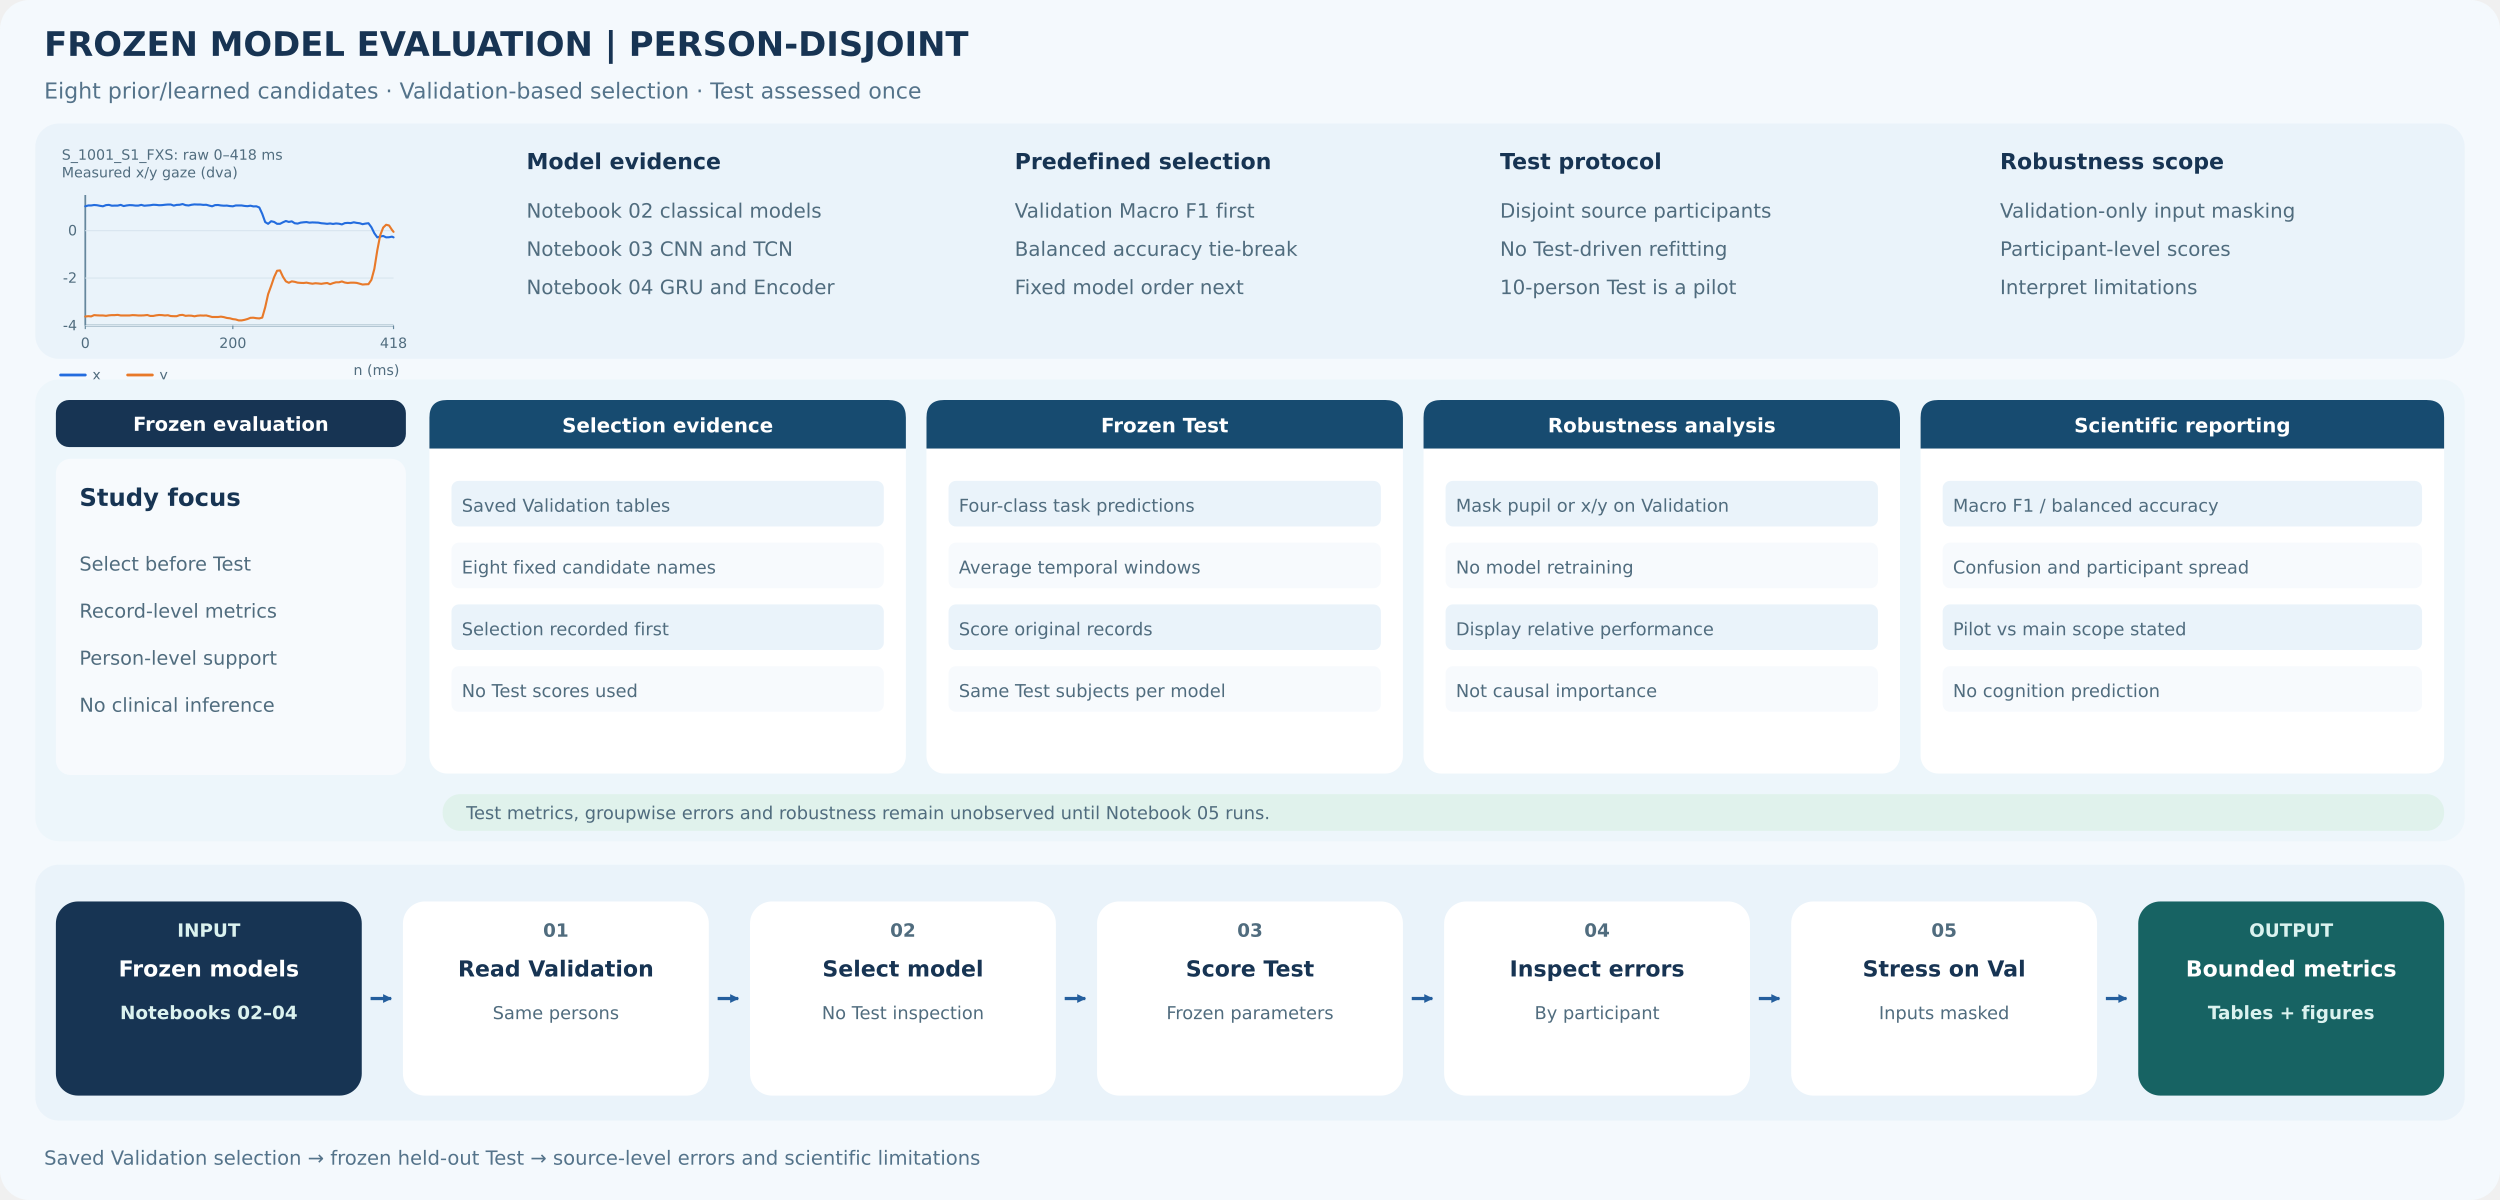
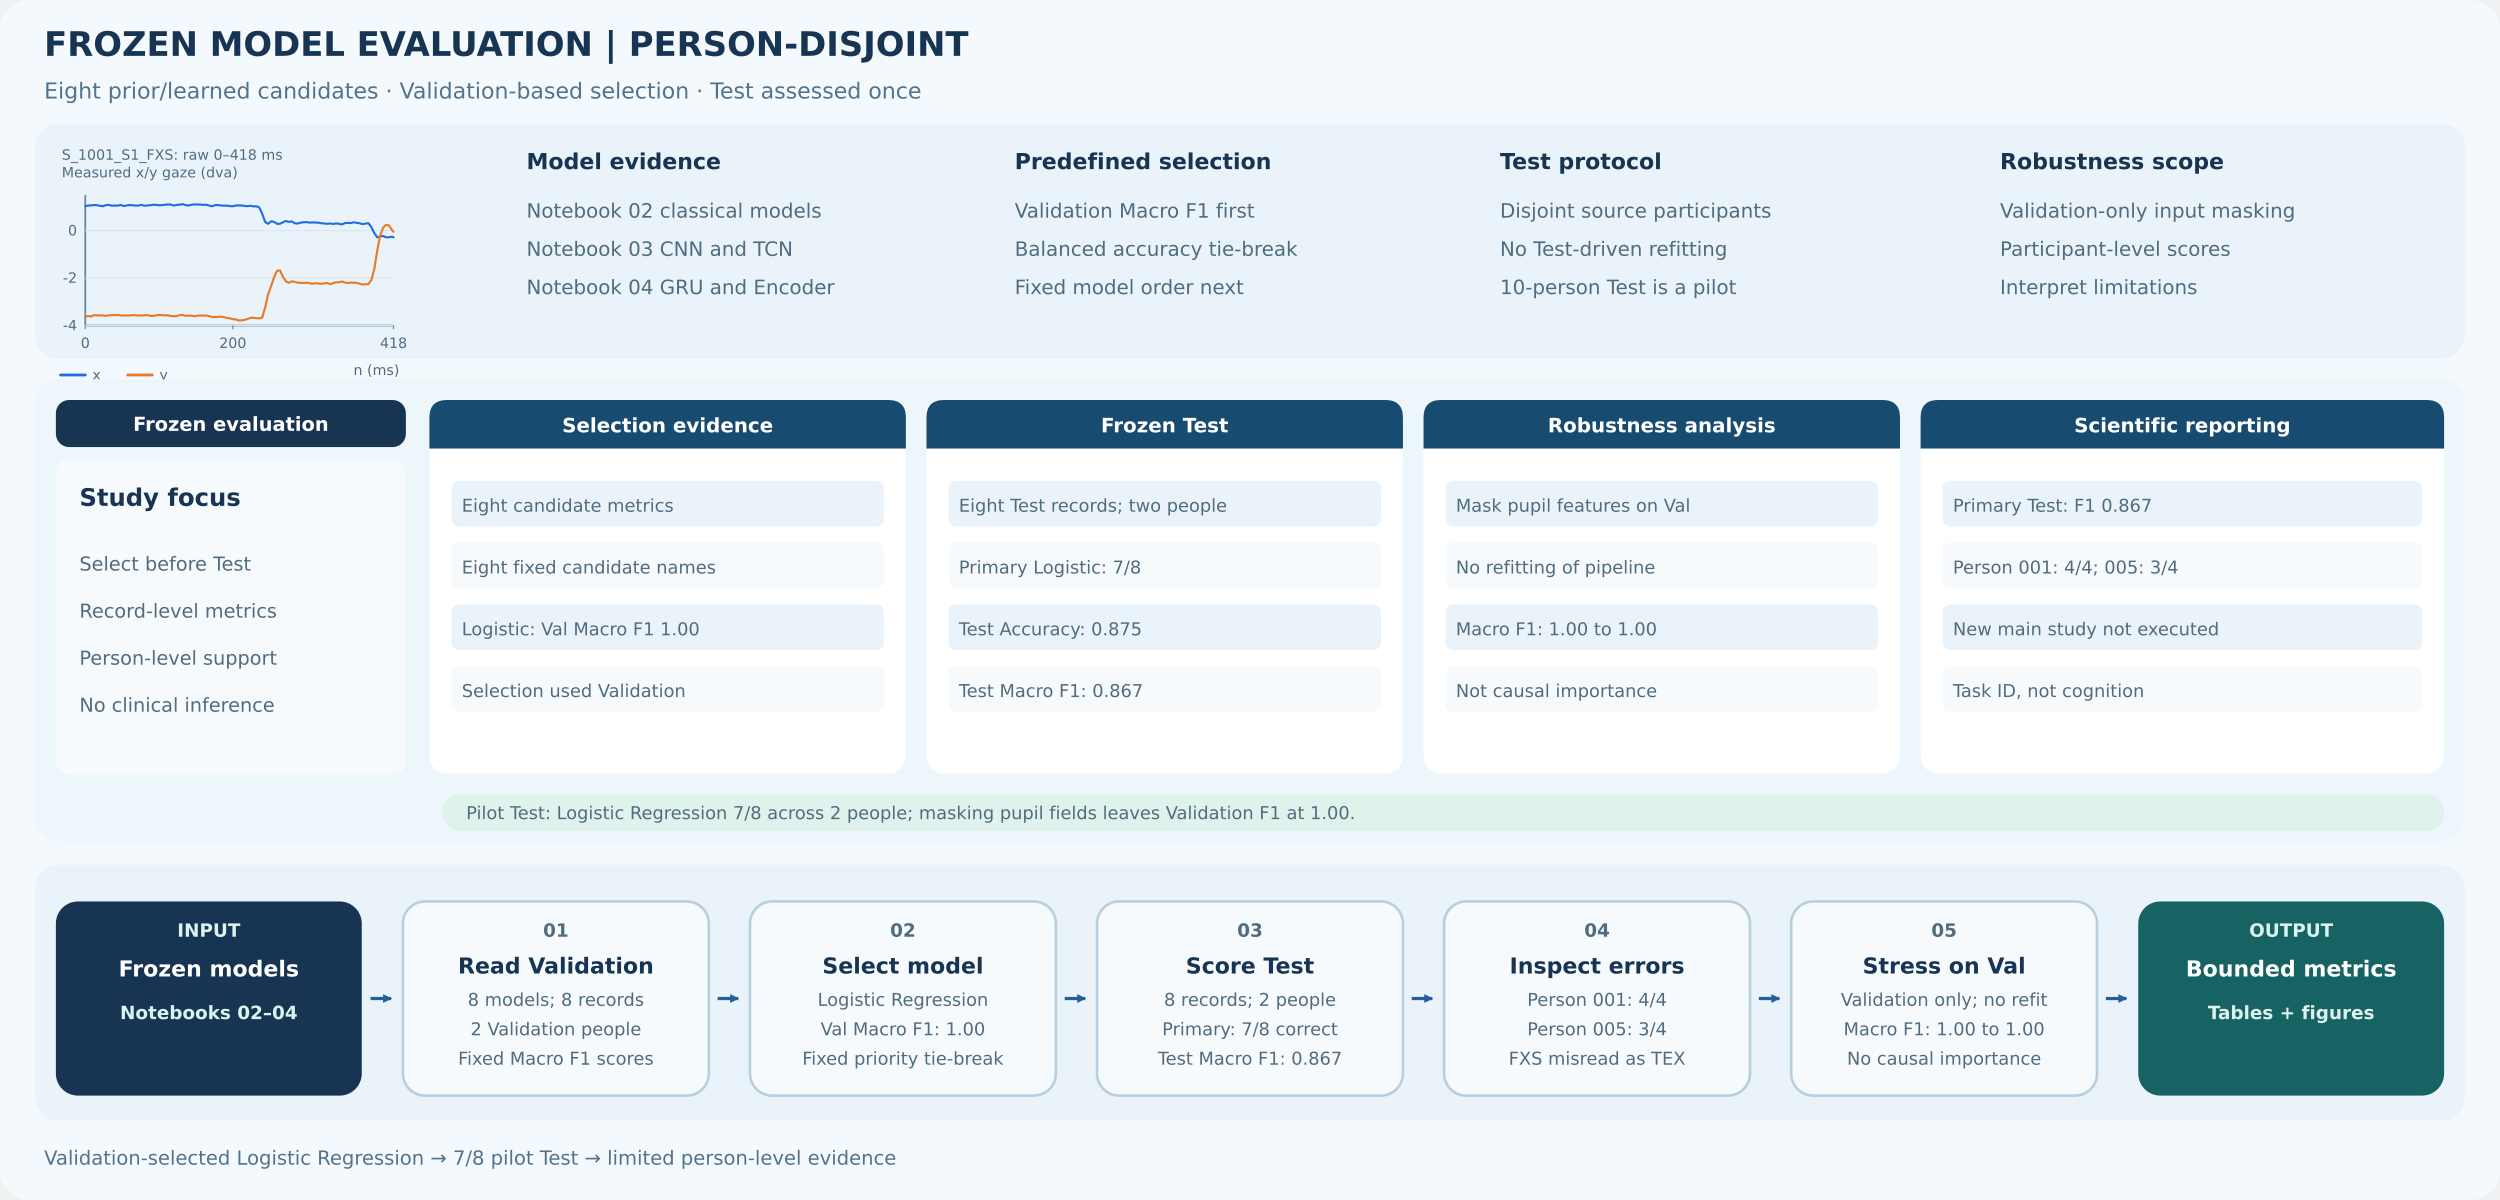
<svg xmlns="http://www.w3.org/2000/svg" width="1700" height="816" viewBox="0 0 1700 816" role="img" aria-labelledby="svg-title svg-desc">
  <defs>
    <style>
.title{font:700 23px DejaVu Sans,Arial,sans-serif;fill:#173453}.subtitle{font:400 15px DejaVu Sans,Arial,sans-serif;fill:#54738A}.sourceheading{font:700 11.5px DejaVu Sans,Arial,sans-serif;fill:#53738A}.sourcebody{font:400 13px DejaVu Sans,Arial,sans-serif;fill:#173453}.ctxhead{font:700 15px DejaVu Sans,Arial,sans-serif;fill:#173453}.ctxbody{font:400 13.5px DejaVu Sans,Arial,sans-serif;fill:#506C7E}.focushead{font:700 16.5px DejaVu Sans,Arial,sans-serif;fill:#173453}.focusbody{font:400 13.1px DejaVu Sans,Arial,sans-serif;fill:#506C7E}.sectionlabel{font:700 13.2px DejaVu Sans,Arial,sans-serif;fill:white}.panelhead{font:700 13.5px DejaVu Sans,Arial,sans-serif;fill:white}.panelbody{font:400 12.1px DejaVu Sans,Arial,sans-serif;fill:#506C7E}.nodeid{font:700 12.5px DejaVu Sans,Arial,sans-serif;fill:#506C7E}.nodetitle{font:700 15px DejaVu Sans,Arial,sans-serif;fill:#173453}.nodedesc{font:400 12.1px DejaVu Sans,Arial,sans-serif;fill:#506C7E}.endnodeid{font:700 12.5px DejaVu Sans,Arial,sans-serif;fill:#DBF2EF}.endnodetitle{font:700 15px DejaVu Sans,Arial,sans-serif;fill:white}.footer{font:400 13.3px DejaVu Sans,Arial,sans-serif;fill:#54738A}.overview-id{font:700 11.3px DejaVu Sans,Arial,sans-serif;fill:#506C7E}.overview-title{font:700 12.9px DejaVu Sans,Arial,sans-serif;fill:#173453}.overview-body{font:400 10.9px DejaVu Sans,Arial,sans-serif;fill:#506C7E}.overview-terminal-id{font:700 11.3px DejaVu Sans,Arial,sans-serif;fill:#DBF2EF}.overview-terminal-title{font:700 12.9px DejaVu Sans,Arial,sans-serif;fill:#FFFFFF}.overview-terminal-body{font:400 10.9px DejaVu Sans,Arial,sans-serif;fill:#DBF2EF}</style>
    <marker id="arr" markerWidth="6" markerHeight="6" refX="5.5" refY="3" orient="auto" markerUnits="userSpaceOnUse">
      <path d="M0 0 L6 3 L0 6 Z" fill="#245E9D" />
    </marker>
  </defs>
  <rect x="0" y="0" width="1700" height="816" rx="20" fill="#F4F9FD" stroke="none" stroke-width="1" />
  <g id="band-0-header">
    <text x="30" y="38" class="title">FROZEN MODEL EVALUATION | PERSON-DISJOINT</text>
    <text x="30" y="67" class="subtitle">Eight prior/learned candidates · Validation-based selection · Test assessed once</text>
  </g>
  <g id="band-1-context">
    <rect x="24" y="84" width="1652" height="160" rx="16" fill="#EAF3FA" stroke-width="2" />
    <g id="source-record" aria-label="Measured horizontal and vertical gaze excerpt from original GazeBase record S_1001_S1_FXS" transform="translate(-204.4 -153) scale(0.8)">
      <text x="308" y="327" class="panelbody">S_1001_S1_FXS: raw 0–418 ms</text>
      <text x="308" y="342" class="panelbody">Measured x/y gaze (dva)</text>
      <line x1="328" y1="357" x2="328" y2="468" stroke="#66879D" stroke-width="1.5" />
      <line x1="328" y1="468" x2="590" y2="468" stroke="#66879D" stroke-width="1.5" />
      <line x1="328" y1="468" x2="590" y2="468" stroke="#D9E6EF" stroke-width="1" />
      <text x="321" y="472" class="panelbody" text-anchor="end">-4</text>
      <line x1="328" y1="427.6" x2="590" y2="427.6" stroke="#D9E6EF" stroke-width="1" />
      <text x="321" y="431.6" class="panelbody" text-anchor="end">-2</text>
      <line x1="328" y1="387.3" x2="590" y2="387.3" stroke="#D9E6EF" stroke-width="1" />
      <text x="321" y="391.3" class="panelbody" text-anchor="end">0</text>
      <line x1="328" y1="468" x2="328" y2="471" stroke="#66879D" stroke-width="1" />
      <text x="328" y="487" class="panelbody" text-anchor="middle">0</text>
      <line x1="453.4" y1="468" x2="453.4" y2="471" stroke="#66879D" stroke-width="1" />
      <text x="453.4" y="487" class="panelbody" text-anchor="middle">200</text>
      <line x1="590" y1="468" x2="590" y2="471" stroke="#66879D" stroke-width="1" />
      <text x="590" y="487" class="panelbody" text-anchor="middle">418</text>
      <path d="M328.0 366.6 L330.5 365.9 L333.0 365.9 L335.5 365.5 L338.0 365.7 L340.5 366.2 L343.0 366.6 L345.6 365.6 L348.1 365.4 L350.6 366.1 L353.1 366.0 L355.6 366.0 L358.1 365.4 L360.6 366.4 L363.1 365.9 L365.6 365.6 L368.1 365.7 L370.6 366.0 L373.1 366.0 L375.6 365.4 L378.1 366.1 L380.7 365.9 L383.2 365.7 L385.7 365.3 L388.2 365.4 L390.7 365.7 L393.2 365.6 L395.7 365.3 L398.2 365.1 L400.7 365.1 L403.2 366.0 L405.7 365.4 L408.2 365.3 L410.7 364.7 L413.2 365.6 L415.8 365.9 L418.3 365.3 L420.8 365.0 L423.3 365.1 L425.8 365.1 L428.3 365.4 L430.8 365.3 L433.3 366.0 L435.8 366.6 L438.3 365.6 L440.8 365.5 L443.3 365.9 L445.8 366.1 L448.3 366.0 L450.9 366.4 L453.4 366.6 L455.9 365.9 L458.4 365.9 L460.9 365.9 L463.4 366.3 L465.9 366.5 L468.4 366.1 L470.9 366.7 L473.4 366.6 L475.9 367.6 L478.4 373.0 L480.9 380.0 L483.4 381.5 L486.0 379.3 L488.5 379.9 L491.0 381.5 L493.5 381.5 L496.0 380.2 L498.5 379.1 L501.0 379.9 L503.5 379.4 L506.0 381.0 L508.5 381.3 L511.0 380.5 L513.5 380.2 L516.0 380.0 L518.5 380.5 L521.1 380.3 L523.6 380.4 L526.1 380.5 L528.6 381.0 L531.1 381.2 L533.6 381.5 L536.1 381.2 L538.6 381.6 L541.1 381.2 L543.6 381.4 L546.1 382.0 L548.6 380.9 L551.1 380.7 L553.6 380.9 L556.2 380.2 L558.7 380.7 L561.2 381.0 L563.7 381.8 L566.2 381.3 L568.7 381.0 L571.2 384.4 L573.7 389.5 L576.2 393.0 L578.7 392.3 L581.2 391.8 L583.7 393.0 L586.2 392.9 L588.7 392.4 L590.0 393.0" fill="none" stroke="#236CDE" stroke-width="1.8" stroke-linecap="round" stroke-linejoin="round" />
      <path d="M328.0 460.3 L330.5 460.0 L333.0 460.2 L335.5 459.1 L338.0 459.3 L340.5 459.4 L343.0 459.4 L345.6 459.7 L348.1 459.3 L350.6 459.1 L353.1 459.1 L355.6 458.9 L358.1 459.4 L360.6 459.4 L363.1 459.4 L365.6 459.4 L368.1 459.1 L370.6 459.2 L373.1 459.4 L375.6 459.4 L378.1 459.3 L380.7 459.0 L383.2 459.8 L385.7 459.8 L388.2 459.3 L390.7 459.0 L393.2 459.1 L395.7 459.4 L398.2 459.2 L400.7 459.9 L403.2 460.0 L405.7 460.0 L408.2 459.1 L410.7 458.9 L413.2 459.7 L415.8 459.5 L418.3 459.6 L420.8 460.1 L423.3 459.6 L425.8 459.4 L428.3 459.5 L430.8 459.4 L433.3 460.0 L435.8 460.7 L438.3 460.7 L440.8 460.7 L443.3 460.4 L445.8 460.8 L448.3 461.5 L450.9 461.8 L453.4 462.5 L455.9 462.8 L458.4 463.6 L460.9 463.6 L463.4 463.1 L465.9 462.4 L468.4 461.4 L470.9 461.3 L473.4 461.7 L475.9 461.9 L478.4 461.2 L480.9 452.5 L483.4 441.3 L486.0 434.2 L488.5 426.8 L491.0 421.4 L493.5 421.1 L496.0 426.5 L498.5 430.4 L501.0 431.6 L503.5 430.4 L506.0 430.8 L508.5 431.5 L511.0 431.7 L513.5 431.8 L516.0 431.5 L518.5 432.0 L521.1 432.4 L523.6 432.0 L526.1 432.2 L528.6 432.5 L531.1 432.1 L533.6 431.8 L536.1 432.8 L538.6 431.9 L541.1 431.2 L543.6 431.2 L546.1 430.5 L548.6 431.4 L551.1 431.8 L553.6 431.5 L556.2 431.5 L558.7 431.7 L561.2 432.4 L563.7 433.1 L566.2 432.9 L568.7 432.8 L571.2 429.1 L573.7 419.8 L576.2 404.0 L578.7 391.1 L581.2 384.7 L583.7 382.3 L586.2 382.9 L588.7 386.7 L590.0 388.3" fill="none" stroke="#E87929" stroke-width="1.8" stroke-linecap="round" stroke-linejoin="round" />
      <path d="M307 510 L328 510" fill="none" stroke="#236CDE" stroke-width="2.4" stroke-linecap="round" stroke-linejoin="round" />
      <text x="334" y="514" class="panelbody">x</text>
      <path d="M364 510 L385 510" fill="none" stroke="#E87929" stroke-width="2.4" stroke-linecap="round" stroke-linejoin="round" />
      <text x="391" y="514" class="panelbody">y</text>
      <text x="595" y="510" class="panelbody" text-anchor="end">n (ms)</text>
    </g>
    <g id="context-1">
      <text x="358" y="115" class="ctxhead">Model evidence</text>
      <text x="358" y="148" class="ctxbody">Notebook 02 classical models</text>
      <text x="358" y="174" class="ctxbody">Notebook 03 CNN and TCN</text>
      <text x="358" y="200" class="ctxbody">Notebook 04 GRU and Encoder</text>
    </g>
    <g id="context-2">
      <text x="690" y="115" class="ctxhead">Predefined selection</text>
      <text x="690" y="148" class="ctxbody">Validation Macro F1 first</text>
      <text x="690" y="174" class="ctxbody">Balanced accuracy tie-break</text>
      <text x="690" y="200" class="ctxbody">Fixed model order next</text>
    </g>
    <g id="context-3">
      <text x="1020" y="115" class="ctxhead">Test protocol</text>
      <text x="1020" y="148" class="ctxbody">Disjoint source participants</text>
      <text x="1020" y="174" class="ctxbody">No Test-driven refitting</text>
      <text x="1020" y="200" class="ctxbody">10-person Test is a pilot</text>
    </g>
    <g id="context-4">
      <text x="1360" y="115" class="ctxhead">Robustness scope</text>
      <text x="1360" y="148" class="ctxbody">Validation-only input masking</text>
      <text x="1360" y="174" class="ctxbody">Participant-level scores</text>
      <text x="1360" y="200" class="ctxbody">Interpret limitations</text>
    </g>
  </g>
  <g id="band-2-analysis">
    <rect x="24" y="258" width="1652" height="314" rx="16" fill="#EDF6FB" stroke-width="1.5" />
    <g id="focus">
      <rect x="38" y="272" width="238" height="32" rx="9" fill="#173453" stroke-width="1.5" />
      <text x="157" y="293" class="sectionlabel" text-anchor="middle">Frozen evaluation</text>
      <rect x="38" y="312" width="238" height="215" rx="10" fill="#F7FAFD" stroke-width="1.5" />
      <text x="54" y="344" class="focushead">Study focus</text>
      <text x="54" y="388" class="focusbody">Select before Test</text>
      <text x="54" y="420" class="focusbody">Record-level metrics</text>
      <text x="54" y="452" class="focusbody">Person-level support</text>
      <text x="54" y="484" class="focusbody">No clinical inference</text>
    </g>
    <g id="panels">
      <g id="panel-1">
        <rect x="292" y="272" width="324" height="254" rx="12" fill="#FFFFFF" stroke-width="1.5" />
        <path d="M304 272 H604 Q616 272 616 284 V305 H292 V284 Q292 272 304 272Z" fill="#174B70" />
        <text x="454" y="294" class="panelhead" text-anchor="middle">Selection evidence</text>
        <g id="scientific-panel-1">
          <rect x="307" y="327" width="294" height="31" rx="5" fill="#EAF3FA" stroke-width="0" />
-           <text x="314" y="348" class="panelbody">Saved Validation tables</text>
+           <text x="314" y="348" class="panelbody">Eight candidate metrics</text>
          <rect x="307" y="369" width="294" height="31" rx="5" fill="#F7FAFD" stroke-width="0" />
          <text x="314" y="390" class="panelbody">Eight fixed candidate names</text>
          <rect x="307" y="411" width="294" height="31" rx="5" fill="#EAF3FA" stroke-width="0" />
-           <text x="314" y="432" class="panelbody">Selection recorded first</text>
+           <text x="314" y="432" class="panelbody">Logistic: Val Macro F1 1.00</text>
          <rect x="307" y="453" width="294" height="31" rx="5" fill="#F7FAFD" stroke-width="0" />
-           <text x="314" y="474" class="panelbody">No Test scores used</text>
+           <text x="314" y="474" class="panelbody">Selection used Validation</text>
        </g>
      </g>
      <g id="panel-2">
        <rect x="630" y="272" width="324" height="254" rx="12" fill="#FFFFFF" stroke-width="1.5" />
        <path d="M642 272 H942 Q954 272 954 284 V305 H630 V284 Q630 272 642 272Z" fill="#174B70" />
        <text x="792" y="294" class="panelhead" text-anchor="middle">Frozen Test</text>
        <g id="scientific-panel-2">
          <rect x="645" y="327" width="294" height="31" rx="5" fill="#EAF3FA" stroke-width="0" />
-           <text x="652" y="348" class="panelbody">Four-class task predictions</text>
+           <text x="652" y="348" class="panelbody">Eight Test records; two people</text>
          <rect x="645" y="369" width="294" height="31" rx="5" fill="#F7FAFD" stroke-width="0" />
-           <text x="652" y="390" class="panelbody">Average temporal windows</text>
+           <text x="652" y="390" class="panelbody">Primary Logistic: 7/8</text>
          <rect x="645" y="411" width="294" height="31" rx="5" fill="#EAF3FA" stroke-width="0" />
-           <text x="652" y="432" class="panelbody">Score original records</text>
+           <text x="652" y="432" class="panelbody">Test Accuracy: 0.875</text>
          <rect x="645" y="453" width="294" height="31" rx="5" fill="#F7FAFD" stroke-width="0" />
-           <text x="652" y="474" class="panelbody">Same Test subjects per model</text>
+           <text x="652" y="474" class="panelbody">Test Macro F1: 0.867</text>
        </g>
      </g>
      <g id="panel-3">
        <rect x="968" y="272" width="324" height="254" rx="12" fill="#FFFFFF" stroke-width="1.5" />
        <path d="M980 272 H1280 Q1292 272 1292 284 V305 H968 V284 Q968 272 980 272Z" fill="#174B70" />
        <text x="1130" y="294" class="panelhead" text-anchor="middle">Robustness analysis</text>
        <g id="scientific-panel-3">
          <rect x="983" y="327" width="294" height="31" rx="5" fill="#EAF3FA" stroke-width="0" />
-           <text x="990" y="348" class="panelbody">Mask pupil or x/y on Validation</text>
+           <text x="990" y="348" class="panelbody">Mask pupil features on Val</text>
          <rect x="983" y="369" width="294" height="31" rx="5" fill="#F7FAFD" stroke-width="0" />
-           <text x="990" y="390" class="panelbody">No model retraining</text>
+           <text x="990" y="390" class="panelbody">No refitting of pipeline</text>
          <rect x="983" y="411" width="294" height="31" rx="5" fill="#EAF3FA" stroke-width="0" />
-           <text x="990" y="432" class="panelbody">Display relative performance</text>
+           <text x="990" y="432" class="panelbody">Macro F1: 1.00 to 1.00</text>
          <rect x="983" y="453" width="294" height="31" rx="5" fill="#F7FAFD" stroke-width="0" />
          <text x="990" y="474" class="panelbody">Not causal importance</text>
        </g>
      </g>
      <g id="panel-4">
        <rect x="1306" y="272" width="356" height="254" rx="12" fill="#FFFFFF" stroke-width="1.5" />
        <path d="M1318 272 H1650 Q1662 272 1662 284 V305 H1306 V284 Q1306 272 1318 272Z" fill="#174B70" />
        <text x="1484" y="294" class="panelhead" text-anchor="middle">Scientific reporting</text>
        <g id="scientific-panel-4">
          <rect x="1321" y="327" width="326" height="31" rx="5" fill="#EAF3FA" stroke-width="0" />
-           <text x="1328" y="348" class="panelbody">Macro F1 / balanced accuracy</text>
+           <text x="1328" y="348" class="panelbody">Primary Test: F1 0.867</text>
          <rect x="1321" y="369" width="326" height="31" rx="5" fill="#F7FAFD" stroke-width="0" />
-           <text x="1328" y="390" class="panelbody">Confusion and participant spread</text>
+           <text x="1328" y="390" class="panelbody">Person 001: 4/4; 005: 3/4</text>
          <rect x="1321" y="411" width="326" height="31" rx="5" fill="#EAF3FA" stroke-width="0" />
-           <text x="1328" y="432" class="panelbody">Pilot vs main scope stated</text>
+           <text x="1328" y="432" class="panelbody">New main study not executed</text>
          <rect x="1321" y="453" width="326" height="31" rx="5" fill="#F7FAFD" stroke-width="0" />
-           <text x="1328" y="474" class="panelbody">No cognition prediction</text>
+           <text x="1328" y="474" class="panelbody">Task ID, not cognition</text>
        </g>
      </g>
    </g>
    <g id="scientific-note">
      <rect x="301" y="540" width="1361" height="25" rx="12" fill="#E0F2EC" stroke-width="1.5" />
-       <text x="317" y="557" class="panelbody">Test metrics, groupwise errors and robustness remain unobserved until Notebook 05 runs.</text>
+       <text x="317" y="557" class="panelbody">Pilot Test: Logistic Regression 7/8 across 2 people; masking pupil fields leaves Validation F1 at 1.00.</text>
    </g>
  </g>
  <g id="band-3-workflow">
    <rect x="24" y="588" width="1652" height="174" rx="16" fill="#EAF3FA" stroke-width="2" />
    <g id="nodes">
      <g id="node-0">
        <rect x="38" y="613" width="208" height="132" rx="15" fill="#173453" stroke-width="1.8" />
        <text x="142" y="637" class="endnodeid" text-anchor="middle">INPUT</text>
        <text x="142" y="664" class="endnodetitle" text-anchor="middle">Frozen models</text>
        <text x="142" y="693" class="endnodeid" text-anchor="middle">Notebooks 02–04</text>
      </g>
      <g id="node-1">
-         <rect x="274" y="613" width="208" height="132" rx="15" fill="#FFFFFF" stroke-width="1.8" />
+         <rect x="274" y="613" width="208" height="132" rx="15" fill="#F7FAFD" stroke="#B8CFDE" stroke-width="1.8" />
        <text x="378" y="637" class="nodeid" text-anchor="middle">01</text>
-         <text x="378" y="664" class="nodetitle" text-anchor="middle">Read Validation</text>
-         <text x="378" y="693" class="nodedesc" text-anchor="middle">Same persons</text>
+         <text x="378" y="662" class="nodetitle" text-anchor="middle">Read Validation</text>
+         <text x="378" y="684" class="nodedesc" text-anchor="middle">8 models; 8 records</text>
+         <text x="378" y="704" class="nodedesc" text-anchor="middle">2 Validation people</text>
+         <text x="378" y="724" class="nodedesc" text-anchor="middle">Fixed Macro F1 scores</text>
      </g>
      <g id="node-2">
-         <rect x="510" y="613" width="208" height="132" rx="15" fill="#FFFFFF" stroke-width="1.8" />
+         <rect x="510" y="613" width="208" height="132" rx="15" fill="#F7FAFD" stroke="#B8CFDE" stroke-width="1.8" />
        <text x="614" y="637" class="nodeid" text-anchor="middle">02</text>
-         <text x="614" y="664" class="nodetitle" text-anchor="middle">Select model</text>
-         <text x="614" y="693" class="nodedesc" text-anchor="middle">No Test inspection</text>
+         <text x="614" y="662" class="nodetitle" text-anchor="middle">Select model</text>
+         <text x="614" y="684" class="nodedesc" text-anchor="middle">Logistic Regression</text>
+         <text x="614" y="704" class="nodedesc" text-anchor="middle">Val Macro F1: 1.00</text>
+         <text x="614" y="724" class="nodedesc" text-anchor="middle">Fixed priority tie-break</text>
      </g>
      <g id="node-3">
-         <rect x="746" y="613" width="208" height="132" rx="15" fill="#FFFFFF" stroke-width="1.8" />
+         <rect x="746" y="613" width="208" height="132" rx="15" fill="#F7FAFD" stroke="#B8CFDE" stroke-width="1.8" />
        <text x="850" y="637" class="nodeid" text-anchor="middle">03</text>
-         <text x="850" y="664" class="nodetitle" text-anchor="middle">Score Test</text>
-         <text x="850" y="693" class="nodedesc" text-anchor="middle">Frozen parameters</text>
+         <text x="850" y="662" class="nodetitle" text-anchor="middle">Score Test</text>
+         <text x="850" y="684" class="nodedesc" text-anchor="middle">8 records; 2 people</text>
+         <text x="850" y="704" class="nodedesc" text-anchor="middle">Primary: 7/8 correct</text>
+         <text x="850" y="724" class="nodedesc" text-anchor="middle">Test Macro F1: 0.867</text>
      </g>
      <g id="node-4">
-         <rect x="982" y="613" width="208" height="132" rx="15" fill="#FFFFFF" stroke-width="1.8" />
+         <rect x="982" y="613" width="208" height="132" rx="15" fill="#F7FAFD" stroke="#B8CFDE" stroke-width="1.8" />
        <text x="1086" y="637" class="nodeid" text-anchor="middle">04</text>
-         <text x="1086" y="664" class="nodetitle" text-anchor="middle">Inspect errors</text>
-         <text x="1086" y="693" class="nodedesc" text-anchor="middle">By participant</text>
+         <text x="1086" y="662" class="nodetitle" text-anchor="middle">Inspect errors</text>
+         <text x="1086" y="684" class="nodedesc" text-anchor="middle">Person 001: 4/4</text>
+         <text x="1086" y="704" class="nodedesc" text-anchor="middle">Person 005: 3/4</text>
+         <text x="1086" y="724" class="nodedesc" text-anchor="middle">FXS misread as TEX</text>
      </g>
      <g id="node-5">
-         <rect x="1218" y="613" width="208" height="132" rx="15" fill="#FFFFFF" stroke-width="1.8" />
+         <rect x="1218" y="613" width="208" height="132" rx="15" fill="#F7FAFD" stroke="#B8CFDE" stroke-width="1.8" />
        <text x="1322" y="637" class="nodeid" text-anchor="middle">05</text>
-         <text x="1322" y="664" class="nodetitle" text-anchor="middle">Stress on Val</text>
-         <text x="1322" y="693" class="nodedesc" text-anchor="middle">Inputs masked</text>
+         <text x="1322" y="662" class="nodetitle" text-anchor="middle">Stress on Val</text>
+         <text x="1322" y="684" class="nodedesc" text-anchor="middle">Validation only; no refit</text>
+         <text x="1322" y="704" class="nodedesc" text-anchor="middle">Macro F1: 1.00 to 1.00</text>
+         <text x="1322" y="724" class="nodedesc" text-anchor="middle">No causal importance</text>
      </g>
      <g id="node-6">
        <rect x="1454" y="613" width="208" height="132" rx="15" fill="#176363" stroke-width="1.8" />
        <text x="1558" y="637" class="endnodeid" text-anchor="middle">OUTPUT</text>
        <text x="1558" y="664" class="endnodetitle" text-anchor="middle">Bounded metrics</text>
        <text x="1558" y="693" class="endnodeid" text-anchor="middle">Tables + figures</text>
      </g>
    </g>
    <g id="connectors">
      <line x1="252" y1="679" x2="266" y2="679" stroke="#245E9D" stroke-width="2.2" marker-end="url(#arr)" />
      <line x1="488" y1="679" x2="502" y2="679" stroke="#245E9D" stroke-width="2.2" marker-end="url(#arr)" />
      <line x1="724" y1="679" x2="738" y2="679" stroke="#245E9D" stroke-width="2.2" marker-end="url(#arr)" />
      <line x1="960" y1="679" x2="974" y2="679" stroke="#245E9D" stroke-width="2.2" marker-end="url(#arr)" />
      <line x1="1196" y1="679" x2="1210" y2="679" stroke="#245E9D" stroke-width="2.2" marker-end="url(#arr)" />
      <line x1="1432" y1="679" x2="1446" y2="679" stroke="#245E9D" stroke-width="2.2" marker-end="url(#arr)" />
    </g>
  </g>
  <g id="band-4-summary">
-     <text x="30" y="792" class="footer">Saved Validation selection → frozen held-out Test → source-level errors and scientific limitations</text>
+     <text x="30" y="792" class="footer">Validation-selected Logistic Regression → 7/8 pilot Test → limited person-level evidence</text>
  </g>
</svg>
